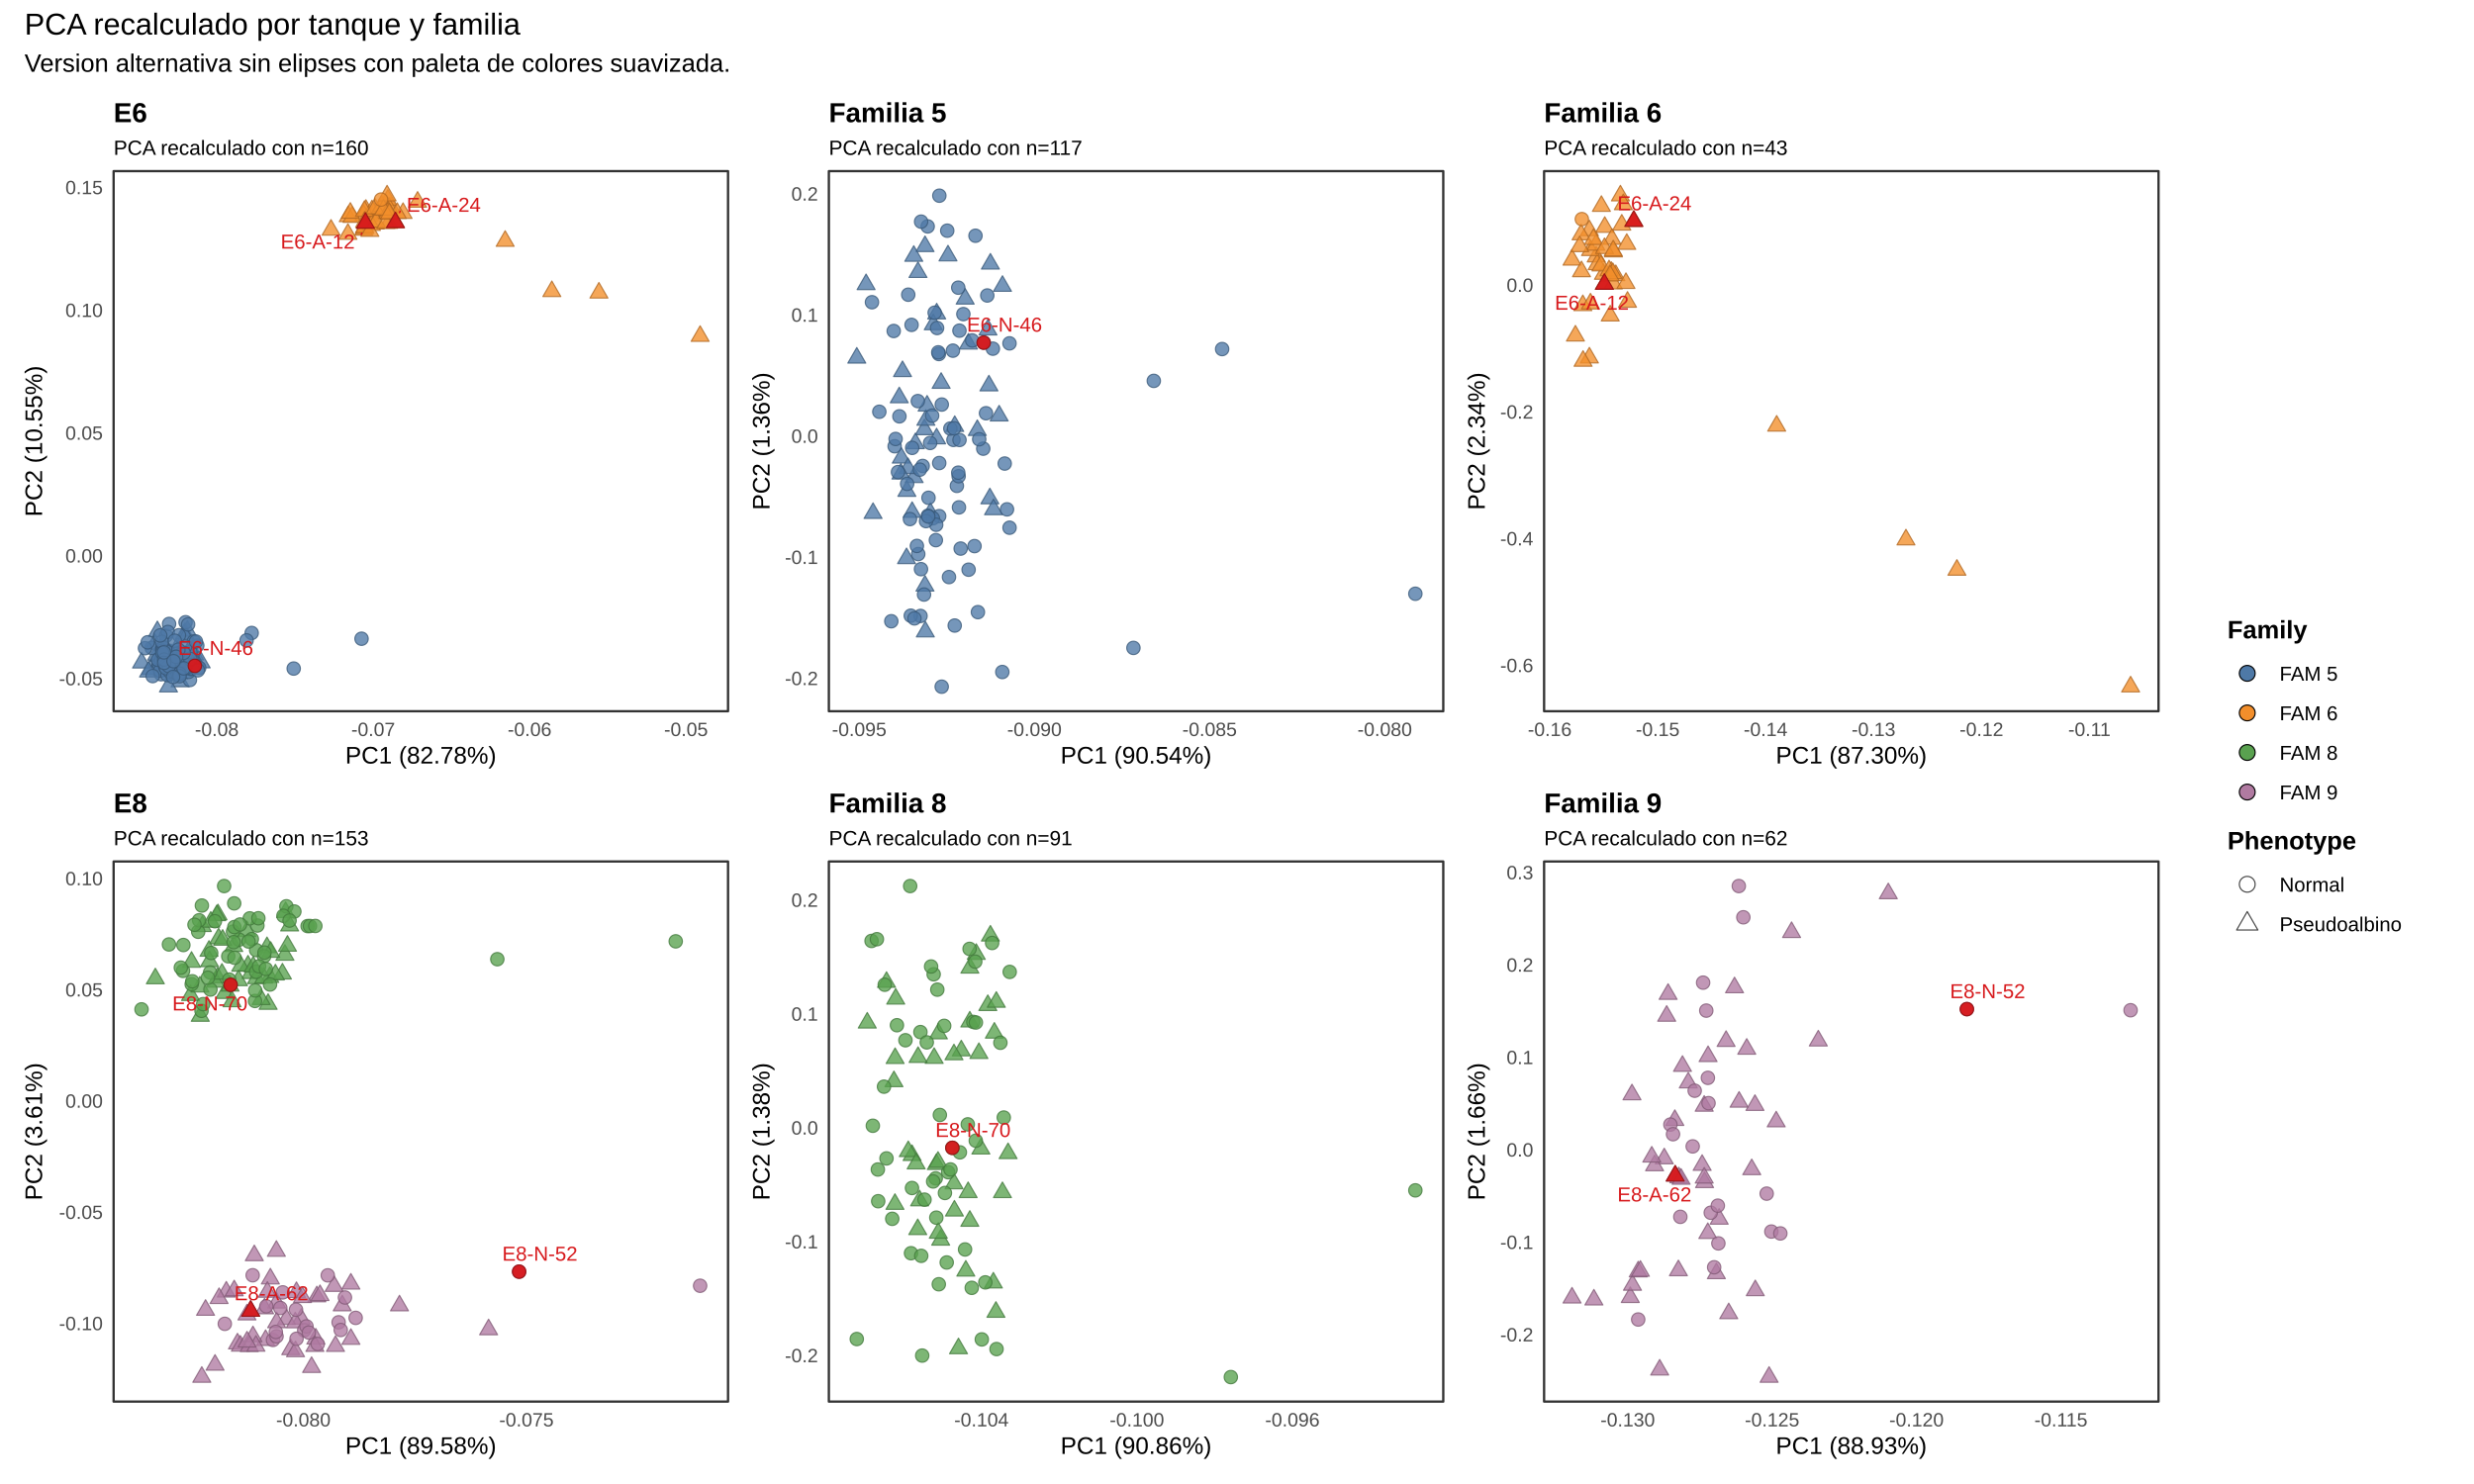
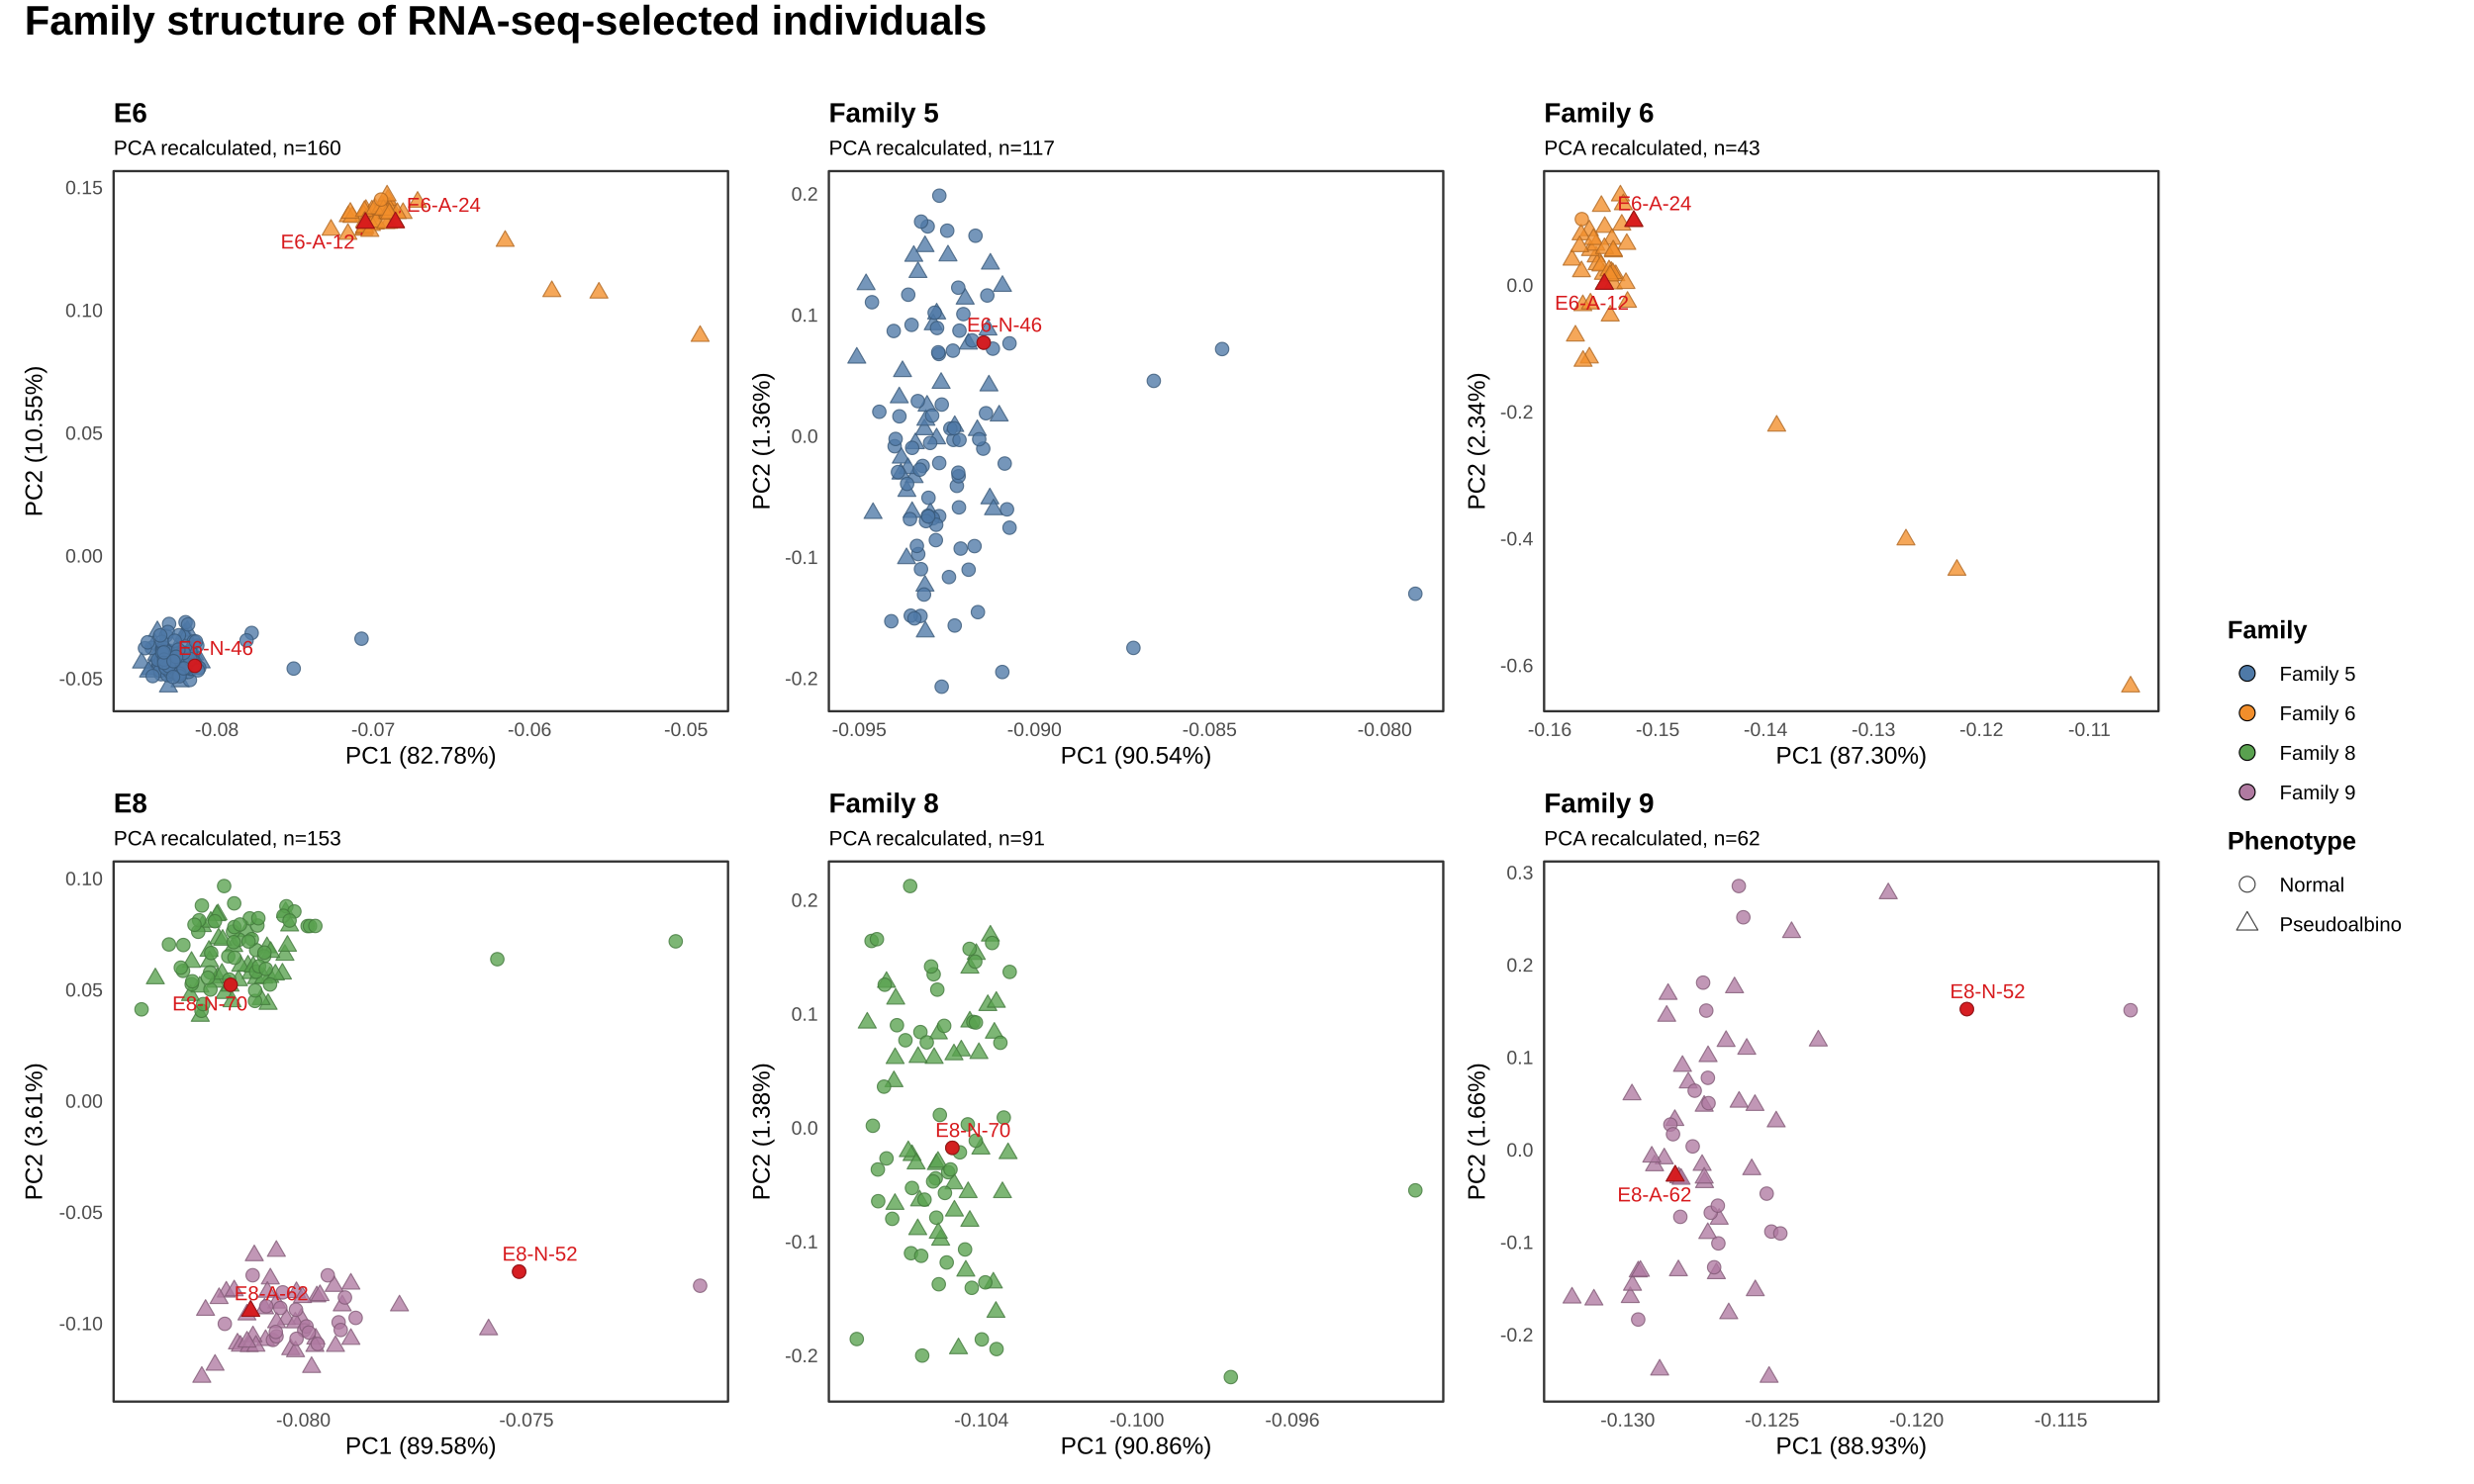
<svg xmlns="http://www.w3.org/2000/svg" width="1080.00pt" height="648.00pt" viewBox="0 0 1080.00 648.00">
  <g class="svglite">
    <defs>
-       <style type="text/css">    .svglite line, .svglite polyline, .svglite polygon, .svglite path, .svglite rect, .svglite circle {      fill: none;      stroke: #000000;      stroke-linecap: round;      stroke-linejoin: round;      stroke-miterlimit: 10.00;    }    .svglite .a{stroke-width:.5;stroke:#385778;stroke-opacity:.78;fill:#4E79A7;fill-opacity:.78}.svglite .b{stroke-width:.5;stroke:#AE661F;stroke-opacity:.78;fill:#F28E2B;fill-opacity:.78}.svglite .c{stroke-width:.5;stroke:#40773A;stroke-opacity:.78;fill:#59A14F;fill-opacity:.78}.svglite .d{stroke-width:.5;stroke:#7F5874;stroke-opacity:.78;fill:#B07AA1;fill-opacity:.78}.svglite .e{stroke-width:.5;stroke:#9B1214;stroke-opacity:.95;fill:#D7191C;fill-opacity:.95}.svglite .f{stroke-width:1.02;stroke:#EBEBEB;stroke-linecap:butt}.svglite .g{stroke-width:1.02;stroke:#333;stroke-linecap:butt}.svglite .h{stroke-width:1.02;stroke:#333}.svglite .i{stroke-width:.5;fill:#4E79A7}.svglite .j{stroke-width:.5;fill:#F28E2B}.svglite .k{stroke-width:.5;fill:#59A14F}.svglite .l{stroke-width:.5;fill:#B07AA1}.svglite .m{stroke-width:.5;stroke:#404040;fill:#fff}.svglite .n{font-size:8.4px;fill:#4D4D4D}.svglite .o{font-size:8.82px;fill:#D7191C}.svglite .p{font-size:10.5px}.svglite .q{font-size:9px}.svglite .r{font-size:12px;font-weight:bold}.svglite .s{font-size:8.8px}.svglite .t{font-size:11px;font-weight:bold}.svglite .u{font-size:11px}.svglite .v{font-size:13.2px}.svglite .x{stroke-width:1.02;stroke:#fff;fill:#fff}.svglite .y{stroke-width:1.02;stroke:none;fill:#fff}.svglite .w{stroke-width:1.07;stroke:#fff;fill:#fff}.svglite .z{stroke:none;fill:#fff}.svglite .aa{stroke-width:.64;stroke:#D7191C}#c,#t{fill:inherit;stroke:inherit;stroke-width:inherit;stroke-opacity:inherit;fill-opacity:inherit}.svglite text{font-family:Arial;white-space:pre;}    .svglite g.glyphgroup path {      fill: inherit;      stroke: none;    }  </style>
+       <style type="text/css">    .svglite line, .svglite polyline, .svglite polygon, .svglite path, .svglite rect, .svglite circle {      fill: none;      stroke: #000000;      stroke-linecap: round;      stroke-linejoin: round;      stroke-miterlimit: 10.00;    }    .svglite .a{stroke-width:.5;stroke:#385778;stroke-opacity:.78;fill:#4E79A7;fill-opacity:.78}.svglite .b{stroke-width:.5;stroke:#AE661F;stroke-opacity:.78;fill:#F28E2B;fill-opacity:.78}.svglite .c{stroke-width:.5;stroke:#40773A;stroke-opacity:.78;fill:#59A14F;fill-opacity:.78}.svglite .d{stroke-width:.5;stroke:#7F5874;stroke-opacity:.78;fill:#B07AA1;fill-opacity:.78}.svglite .e{stroke-width:.5;stroke:#9B1214;stroke-opacity:.95;fill:#D7191C;fill-opacity:.95}.svglite .f{stroke-width:1.02;stroke:#EBEBEB;stroke-linecap:butt}.svglite .g{stroke-width:1.02;stroke:#333;stroke-linecap:butt}.svglite .h{stroke-width:1.02;stroke:#333}.svglite .i{stroke-width:.5;fill:#4E79A7}.svglite .j{stroke-width:.5;fill:#F28E2B}.svglite .k{stroke-width:.5;fill:#59A14F}.svglite .l{stroke-width:.5;fill:#B07AA1}.svglite .m{stroke-width:.5;stroke:#404040;fill:#fff}.svglite .n{font-size:8.4px;fill:#4D4D4D}.svglite .o{font-size:8.82px;fill:#D7191C}.svglite .p{font-size:10.5px}.svglite .q{font-size:9px}.svglite .r{font-size:12px;font-weight:bold}.svglite .s{font-size:8.8px}.svglite .t{font-size:11px;font-weight:bold}.svglite .u{font-size:11px}.svglite .v{font-size:18px;font-weight:bold}.svglite .x{stroke-width:1.02;stroke:#fff;fill:#fff}.svglite .y{stroke-width:1.02;stroke:none;fill:#fff}.svglite .w{stroke-width:1.07;stroke:#fff;fill:#fff}.svglite .z{stroke:none;fill:#fff}.svglite .aa{stroke-width:.64;stroke:#D7191C}#c,#t{fill:inherit;stroke:inherit;stroke-width:inherit;stroke-opacity:inherit;fill-opacity:inherit}.svglite text{font-family:Arial;white-space:pre;}    .svglite g.glyphgroup path {      fill: inherit;      stroke: none;    }  </style>
      <circle id="c" r="2.92" />
      <path id="t" d="M0 0l3.93 6.8h-7.85z" />
    </defs>
    <rect width="100%" height="100%" class="z" />
    <g>
      <g class="b">
        <use href="#t" x="158.74" y="95.92" />
        <use href="#t" x="170.66" y="86.02" />
        <use href="#t" x="169.62" y="92.90" />
      </g>
      <g class="a">
        <use href="#t" x="73.04" y="279.79" />
      </g>
      <g class="b">
        <use href="#t" x="261.45" y="123.34" />
        <use href="#t" x="159.73" y="87.22" />
        <use href="#t" x="169.31" y="82.79" />
        <use href="#t" x="220.52" y="100.75" />
        <use href="#t" x="161.04" y="89.79" />
      </g>
      <g class="a">
        <use href="#t" x="81.96" y="285.40" />
        <use href="#t" x="80.65" y="272.07" />
      </g>
      <g class="b">
        <use href="#t" x="159.51" y="92.88" />
        <use href="#t" x="240.90" y="122.70" />
      </g>
      <g class="a">
        <use href="#t" x="77.91" y="289.63" />
      </g>
      <g class="b">
        <use href="#t" x="169.76" y="86.24" />
        <use href="#t" x="169.24" y="88.85" />
        <use href="#t" x="163.34" y="88.63" />
        <use href="#t" x="158.71" y="89.52" />
        <use href="#t" x="162.38" y="87.43" />
      </g>
      <g class="a">
        <use href="#t" x="65.86" y="287.65" />
      </g>
      <g class="b">
        <use href="#t" x="152.03" y="89.98" />
        <use href="#t" x="159.19" y="95.19" />
        <use href="#t" x="175.95" y="88.58" />
        <use href="#t" x="172.62" y="92.61" />
        <use href="#t" x="165.75" y="86.80" />
      </g>
      <g class="a">
        <use href="#t" x="76.99" y="278.84" />
        <use href="#t" x="74.70" y="281.24" />
        <use href="#t" x="84.95" y="281.38" />
        <use href="#t" x="76.10" y="290.50" />
        <use href="#t" x="78.64" y="293.07" />
        <use href="#t" x="61.79" y="284.88" />
        <use href="#t" x="69.71" y="284.34" />
      </g>
      <g class="b">
        <use href="#t" x="163.79" y="93.16" />
      </g>
      <g class="a">
        <use href="#t" x="87.81" y="284.82" />
      </g>
      <g class="b">
        <use href="#t" x="162.12" y="93.81" />
      </g>
      <g class="a">
        <use href="#t" x="75.53" y="288.42" />
      </g>
      <g class="b">
        <use href="#t" x="153.67" y="90.29" />
        <use href="#t" x="159.15" y="94.71" />
      </g>
      <g class="a">
        <use href="#t" x="72.12" y="285.79" />
        <use href="#t" x="71.02" y="287.94" />
      </g>
      <g class="b">
        <use href="#t" x="152.94" y="88.49" />
        <use href="#t" x="161.46" y="96.40" />
        <use href="#t" x="166.69" y="85.48" />
      </g>
      <g class="a">
        <use href="#t" x="81.82" y="270.98" />
        <use href="#t" x="76.66" y="284.50" />
        <use href="#t" x="72.30" y="285.43" />
      </g>
      <g class="b">
        <use href="#t" x="173.43" y="88.58" />
        <use href="#t" x="159.09" y="87.67" />
        <use href="#t" x="305.63" y="142.25" />
        <use href="#t" x="159.16" y="92.42" />
      </g>
      <g class="a">
        <use href="#t" x="70.98" y="277.29" />
        <use href="#t" x="68.70" y="271.20" />
        <use href="#t" x="81.08" y="273.80" />
      </g>
      <g class="b">
        <use href="#t" x="168.98" y="80.92" />
        <use href="#t" x="169.52" y="87.94" />
        <use href="#t" x="164.18" y="92.37" />
        <use href="#t" x="163.69" y="86.57" />
        <use href="#t" x="168.43" y="92.95" />
      </g>
      <g class="a">
        <use href="#t" x="64.84" y="288.80" />
      </g>
      <g class="b">
        <use href="#t" x="151.89" y="97.70" />
      </g>
      <g class="a">
        <use href="#t" x="81.80" y="280.85" />
      </g>
      <g class="b">
        <use href="#t" x="182.30" y="83.66" />
      </g>
      <g class="a">
        <use href="#t" x="74.00" y="285.21" />
        <use href="#t" x="70.69" y="281.03" />
        <use href="#t" x="79.28" y="287.97" />
        <use href="#t" x="74.52" y="285.56" />
        <use href="#t" x="81.57" y="285.98" />
        <use href="#t" x="73.54" y="295.32" />
        <use href="#t" x="67.51" y="276.69" />
        <use href="#t" x="69.59" y="281.92" />
      </g>
      <g class="b">
        <use href="#t" x="169.35" y="88.47" />
        <use href="#t" x="144.50" y="95.89" />
        <use href="#t" x="167.39" y="87.14" />
      </g>
      <g class="a">
        <use href="#t" x="70.61" y="283.92" />
        <use href="#t" x="85.28" y="284.04" />
        <use href="#t" x="70.47" y="281.36" />
        <use href="#t" x="74.14" y="288.59" />
      </g>
      <g class="b">
        <use href="#t" x="169.99" y="88.79" />
      </g>
      <g class="a">
        <use href="#t" x="68.32" y="281.48" />
        <use href="#t" x="85.43" y="285.21" />
        <use href="#c" x="78.55" y="288.41" />
        <use href="#c" x="76.82" y="285.42" />
        <use href="#c" x="86.13" y="281.87" />
        <use href="#c" x="70.82" y="288.07" />
        <use href="#c" x="78.51" y="287.86" />
        <use href="#c" x="73.62" y="286.07" />
        <use href="#c" x="70.29" y="294.41" />
        <use href="#c" x="77.14" y="290.74" />
        <use href="#c" x="69.37" y="289.97" />
        <use href="#c" x="82.91" y="296.92" />
        <use href="#c" x="82.32" y="293.39" />
        <use href="#c" x="69.93" y="292.87" />
        <use href="#c" x="78.76" y="285.90" />
        <use href="#c" x="81.01" y="271.70" />
        <use href="#c" x="73.11" y="294.78" />
        <use href="#c" x="66.20" y="282.90" />
        <use href="#c" x="73.22" y="284.18" />
        <use href="#c" x="72.46" y="277.58" />
        <use href="#c" x="79.24" y="288.80" />
        <use href="#c" x="86.96" y="291.61" />
        <use href="#c" x="77.28" y="290.26" />
      </g>
      <g class="b">
        <use href="#c" x="166.35" y="87.14" />
      </g>
      <g class="a">
        <use href="#c" x="84.62" y="280.09" />
        <use href="#c" x="70.85" y="283.49" />
        <use href="#c" x="70.40" y="288.42" />
        <use href="#c" x="71.18" y="283.10" />
        <use href="#c" x="74.81" y="287.60" />
        <use href="#c" x="73.81" y="272.44" />
        <use href="#c" x="74.25" y="293.38" />
        <use href="#c" x="84.88" y="290.55" />
        <use href="#c" x="79.68" y="287.98" />
        <use href="#c" x="76.05" y="288.05" />
        <use href="#c" x="75.66" y="287.46" />
        <use href="#c" x="83.11" y="284.74" />
        <use href="#c" x="75.05" y="286.91" />
        <use href="#c" x="63.29" y="283.04" />
        <use href="#c" x="83.49" y="292.14" />
        <use href="#c" x="73.48" y="286.35" />
        <use href="#c" x="68.93" y="288.13" />
        <use href="#c" x="80.82" y="282.26" />
        <use href="#c" x="71.26" y="282.73" />
        <use href="#c" x="70.85" y="284.19" />
        <use href="#c" x="78.60" y="286.39" />
        <use href="#c" x="82.12" y="272.65" />
        <use href="#c" x="76.13" y="288.95" />
        <use href="#c" x="85.06" y="290.75" />
        <use href="#c" x="83.86" y="291.90" />
        <use href="#c" x="75.90" y="293.32" />
        <use href="#c" x="72.18" y="291.04" />
        <use href="#c" x="77.62" y="294.37" />
        <use href="#c" x="80.99" y="291.75" />
        <use href="#c" x="73.28" y="275.96" />
        <use href="#c" x="72.46" y="291.76" />
        <use href="#c" x="83.09" y="287.78" />
        <use href="#c" x="109.87" y="276.39" />
        <use href="#c" x="72.70" y="284.53" />
        <use href="#c" x="66.65" y="295.22" />
        <use href="#c" x="78.11" y="277.38" />
        <use href="#c" x="78.38" y="294.17" />
        <use href="#c" x="70.65" y="280.27" />
        <use href="#c" x="157.83" y="278.90" />
        <use href="#c" x="78.38" y="295.26" />
        <use href="#c" x="76.30" y="279.77" />
        <use href="#c" x="80.13" y="291.84" />
        <use href="#c" x="80.16" y="285.07" />
        <use href="#c" x="69.94" y="277.45" />
        <use href="#c" x="64.48" y="280.45" />
        <use href="#c" x="77.85" y="283.70" />
        <use href="#c" x="85.53" y="280.12" />
        <use href="#c" x="73.69" y="290.86" />
        <use href="#c" x="75.55" y="295.61" />
        <use href="#c" x="86.39" y="292.69" />
        <use href="#c" x="76.87" y="286.79" />
        <use href="#c" x="70.87" y="285.09" />
        <use href="#c" x="71.66" y="288.00" />
        <use href="#c" x="71.65" y="289.45" />
        <use href="#c" x="107.63" y="279.62" />
        <use href="#c" x="128.21" y="291.93" />
        <use href="#c" x="71.55" y="284.85" />
        <use href="#c" x="75.75" y="288.71" />
      </g>
      <g class="e">
        <use href="#c" x="85.06" y="290.75" />
        <use href="#t" x="172.62" y="92.61" />
        <use href="#t" x="159.51" y="92.88" />
      </g>
      <line x1="174.70" y1="92.18" x2="174.43" y2="92.84" class="aa" />
      <line x1="157.69" y1="102.40" x2="157.91" y2="101.80" class="aa" />
      <text x="94.14" y="285.99" text-anchor="middle" class="o">E6-N-46</text>
      <text x="193.70" y="92.49" text-anchor="middle" class="o">E6-A-24</text>
      <text x="138.70" y="108.56" text-anchor="middle" class="o">E6-A-12</text>
      <rect x="49.60" y="74.73" width="268.22" height="235.84" class="h" />
    </g>
    <g>
      <text x="44.89" y="299.23" text-anchor="end" class="n">-0.05</text>
      <text x="44.89" y="245.62" text-anchor="end" class="n">0.00</text>
      <text x="44.89" y="192.01" text-anchor="end" class="n">0.05</text>
      <text x="44.89" y="138.40" text-anchor="end" class="n">0.10</text>
      <text x="44.89" y="84.79" text-anchor="end" class="n">0.15</text>
      <text x="94.64" y="321.39" text-anchor="middle" class="n">-0.08</text>
      <text x="162.91" y="321.39" text-anchor="middle" class="n">-0.07</text>
      <text x="231.19" y="321.39" text-anchor="middle" class="n">-0.06</text>
      <text x="299.46" y="321.39" text-anchor="middle" class="n">-0.05</text>
      <text x="183.71" y="333.40" text-anchor="middle" class="p">PC1 (82.78%)</text>
      <text transform="translate(18.36,192.65) rotate(-90)" text-anchor="middle" class="p">PC2 (10.55%)</text>
-       <text x="49.60" y="67.63" class="q">PCA recalculado con n=160</text>
+       <text x="49.60" y="67.63" class="q">PCA recalculated, n=160</text>
      <text x="49.60" y="53.34" class="r">E6</text>
    </g>
    <g>
      <g class="a">
        <use href="#t" x="406.14" y="219.48" />
        <use href="#t" x="422.75" y="145.62" />
        <use href="#t" x="432.11" y="213.17" />
        <use href="#t" x="408.90" y="132.45" />
        <use href="#t" x="381.12" y="219.58" />
        <use href="#t" x="416.78" y="181.59" />
        <use href="#t" x="408.86" y="187.00" />
        <use href="#t" x="433.71" y="217.95" />
        <use href="#t" x="403.55" y="183.02" />
        <use href="#t" x="407.40" y="137.18" />
        <use href="#t" x="374.02" y="151.74" />
        <use href="#t" x="393.98" y="157.62" />
        <use href="#t" x="437.62" y="120.40" />
        <use href="#t" x="404.18" y="178.88" />
        <use href="#t" x="398.19" y="219.13" />
        <use href="#t" x="393.45" y="195.40" />
        <use href="#t" x="436.17" y="177.00" />
        <use href="#t" x="410.84" y="162.75" />
        <use href="#t" x="399.05" y="203.91" />
        <use href="#t" x="403.79" y="251.29" />
        <use href="#t" x="403.94" y="271.30" />
        <use href="#t" x="431.70" y="163.87" />
        <use href="#t" x="378.08" y="119.66" />
        <use href="#t" x="426.63" y="183.36" />
        <use href="#t" x="403.81" y="103.04" />
        <use href="#t" x="399.61" y="189.11" />
        <use href="#t" x="413.83" y="107.11" />
        <use href="#t" x="404.71" y="172.70" />
        <use href="#t" x="421.33" y="125.97" />
        <use href="#t" x="392.56" y="169.06" />
        <use href="#t" x="395.74" y="239.30" />
        <use href="#t" x="395.88" y="209.92" />
        <use href="#t" x="396.37" y="199.97" />
        <use href="#t" x="432.35" y="110.68" />
        <use href="#t" x="398.90" y="107.29" />
        <use href="#t" x="400.74" y="114.35" />
        <use href="#t" x="393.28" y="202.36" />
        <use href="#t" x="431.28" y="139.46" />
        <use href="#c" x="415.99" y="153.12" />
        <use href="#c" x="414.27" y="251.98" />
        <use href="#c" x="440.69" y="149.93" />
        <use href="#c" x="397.24" y="226.66" />
        <use href="#c" x="416.22" y="192.08" />
        <use href="#c" x="406.04" y="193.42" />
        <use href="#c" x="390.15" y="144.53" />
        <use href="#c" x="409.99" y="225.37" />
        <use href="#c" x="392.01" y="206.13" />
        <use href="#c" x="418.32" y="125.61" />
        <use href="#c" x="420.55" y="137.16" />
        <use href="#c" x="390.55" y="194.86" />
        <use href="#c" x="418.63" y="221.55" />
        <use href="#c" x="437.55" y="293.44" />
        <use href="#c" x="396.48" y="128.68" />
        <use href="#c" x="390.97" y="191.67" />
        <use href="#c" x="406.91" y="181.49" />
        <use href="#c" x="411.09" y="299.85" />
        <use href="#c" x="416.77" y="273.15" />
        <use href="#c" x="433.43" y="152.25" />
        <use href="#c" x="411.12" y="176.65" />
        <use href="#c" x="438.60" y="202.41" />
        <use href="#c" x="401.84" y="268.96" />
        <use href="#c" x="396.00" y="211.28" />
        <use href="#c" x="402.78" y="203.46" />
        <use href="#c" x="407.24" y="226.31" />
        <use href="#c" x="419.37" y="239.54" />
        <use href="#c" x="400.67" y="175.14" />
        <use href="#c" x="429.23" y="195.91" />
        <use href="#c" x="418.86" y="192.11" />
        <use href="#c" x="410.01" y="202.19" />
        <use href="#c" x="409.86" y="154.58" />
        <use href="#c" x="430.43" y="180.44" />
        <use href="#c" x="408.68" y="229.15" />
        <use href="#c" x="383.86" y="179.80" />
        <use href="#c" x="424.40" y="148.66" />
        <use href="#c" x="405.33" y="217.37" />
        <use href="#c" x="392.63" y="181.80" />
        <use href="#c" x="426.90" y="267.29" />
        <use href="#c" x="403.37" y="259.61" />
        <use href="#c" x="400.85" y="241.93" />
        <use href="#c" x="417.72" y="212.15" />
        <use href="#c" x="439.60" y="222.41" />
        <use href="#c" x="409.58" y="153.85" />
        <use href="#c" x="429.42" y="149.61" />
        <use href="#c" x="425.84" y="102.94" />
        <use href="#c" x="404.97" y="98.86" />
        <use href="#c" x="397.59" y="268.84" />
        <use href="#c" x="408.02" y="136.54" />
        <use href="#c" x="418.84" y="144.38" />
        <use href="#c" x="414.87" y="187.13" />
        <use href="#c" x="397.94" y="141.86" />
        <use href="#c" x="427.46" y="191.80" />
        <use href="#c" x="503.68" y="166.31" />
        <use href="#c" x="405.09" y="225.19" />
        <use href="#c" x="380.65" y="131.97" />
        <use href="#c" x="425.42" y="238.46" />
        <use href="#c" x="410.06" y="85.45" />
        <use href="#c" x="404.25" y="227.54" />
        <use href="#c" x="617.86" y="259.27" />
        <use href="#c" x="409.07" y="143.23" />
        <use href="#c" x="418.48" y="207.94" />
        <use href="#c" x="416.48" y="187.03" />
        <use href="#c" x="422.84" y="248.76" />
        <use href="#c" x="405.24" y="225.54" />
        <use href="#c" x="389.09" y="271.27" />
        <use href="#c" x="418.32" y="206.38" />
        <use href="#c" x="440.71" y="230.43" />
        <use href="#c" x="402.10" y="96.78" />
        <use href="#c" x="401.55" y="205.07" />
        <use href="#c" x="430.99" y="129.02" />
        <use href="#c" x="413.51" y="100.73" />
        <use href="#c" x="400.26" y="238.38" />
        <use href="#c" x="399.19" y="270.03" />
        <use href="#c" x="398.20" y="195.56" />
        <use href="#c" x="494.79" y="282.91" />
        <use href="#c" x="533.51" y="152.42" />
        <use href="#c" x="402.05" y="248.53" />
        <use href="#c" x="408.54" y="235.86" />
      </g>
      <g class="e">
        <use href="#c" x="429.42" y="149.61" />
      </g>
      <text x="438.51" y="144.82" text-anchor="middle" class="o">E6-N-46</text>
      <rect x="361.83" y="74.73" width="268.22" height="235.84" class="h" />
    </g>
    <g>
      <text x="357.12" y="299.15" text-anchor="end" class="n">-0.2</text>
      <text x="357.12" y="246.26" text-anchor="end" class="n">-0.1</text>
      <text x="357.12" y="193.36" text-anchor="end" class="n">0.0</text>
      <text x="357.12" y="140.47" text-anchor="end" class="n">0.1</text>
      <text x="357.12" y="87.58" text-anchor="end" class="n">0.2</text>
      <text x="375.09" y="321.39" text-anchor="middle" class="n">-0.095</text>
      <text x="451.56" y="321.39" text-anchor="middle" class="n">-0.090</text>
      <text x="528.03" y="321.39" text-anchor="middle" class="n">-0.085</text>
      <text x="604.50" y="321.39" text-anchor="middle" class="n">-0.080</text>
      <text x="495.94" y="333.40" text-anchor="middle" class="p">PC1 (90.54%)</text>
      <text transform="translate(335.94,192.65) rotate(-90)" text-anchor="middle" class="p">PC2 (1.36%)</text>
-       <text x="361.83" y="67.63" class="q">PCA recalculado con n=117</text>
-       <text x="361.83" y="53.34" class="r">Familia 5</text>
+       <text x="361.83" y="67.63" class="q">PCA recalculated, n=117</text>
+       <text x="361.83" y="53.34" class="r">Family 5</text>
    </g>
    <g>
      <g class="b">
        <use href="#t" x="704.34" y="105.37" />
        <use href="#t" x="700.54" y="94.64" />
        <use href="#t" x="710.47" y="127.35" />
        <use href="#t" x="854.27" y="244.37" />
        <use href="#t" x="690.97" y="128.83" />
        <use href="#t" x="693.83" y="151.68" />
        <use href="#t" x="775.59" y="181.44" />
        <use href="#t" x="696.81" y="107.56" />
        <use href="#t" x="700.38" y="119.52" />
        <use href="#t" x="832.02" y="231.12" />
        <use href="#t" x="699.97" y="115.15" />
        <use href="#t" x="703.39" y="114.29" />
        <use href="#t" x="697.23" y="110.95" />
        <use href="#t" x="693.81" y="96.11" />
        <use href="#t" x="694.33" y="104.78" />
        <use href="#t" x="687.73" y="142.10" />
        <use href="#t" x="703.70" y="99.88" />
        <use href="#t" x="710.15" y="102.08" />
        <use href="#t" x="713.22" y="92.04" />
        <use href="#t" x="696.65" y="102.45" />
        <use href="#t" x="705.36" y="115.72" />
        <use href="#t" x="704.26" y="119.35" />
        <use href="#t" x="690.20" y="97.91" />
        <use href="#t" x="702.92" y="133.34" />
        <use href="#t" x="686.25" y="108.97" />
        <use href="#t" x="707.97" y="93.66" />
        <use href="#t" x="695.62" y="99.94" />
        <use href="#t" x="707.37" y="80.92" />
        <use href="#t" x="691.07" y="153.12" />
        <use href="#t" x="930.09" y="295.32" />
        <use href="#t" x="698.88" y="111.48" />
        <use href="#t" x="690.38" y="114.02" />
        <use href="#t" x="702.41" y="113.63" />
        <use href="#t" x="704.08" y="114.85" />
        <use href="#t" x="694.30" y="128.10" />
        <use href="#t" x="709.79" y="119.15" />
        <use href="#t" x="700.42" y="103.90" />
        <use href="#t" x="708.65" y="84.75" />
        <use href="#t" x="702.86" y="115.83" />
        <use href="#t" x="689.58" y="103.07" />
        <use href="#t" x="699.07" y="85.49" />
        <use href="#t" x="704.24" y="104.93" />
        <use href="#c" x="690.54" y="95.68" />
      </g>
      <g class="e">
        <use href="#t" x="713.22" y="92.04" />
        <use href="#t" x="700.38" y="119.52" />
      </g>
      <text x="722.24" y="91.82" text-anchor="middle" class="o">E6-A-24</text>
      <text x="694.91" y="135.24" text-anchor="middle" class="o">E6-A-12</text>
      <rect x="674.06" y="74.73" width="268.22" height="235.84" class="h" />
    </g>
    <g>
      <text x="669.35" y="293.48" text-anchor="end" class="n">-0.6</text>
      <text x="669.35" y="238.13" text-anchor="end" class="n">-0.4</text>
      <text x="669.35" y="182.79" text-anchor="end" class="n">-0.2</text>
      <text x="669.35" y="127.45" text-anchor="end" class="n">0.0</text>
      <text x="676.52" y="321.39" text-anchor="middle" class="n">-0.16</text>
      <text x="723.64" y="321.39" text-anchor="middle" class="n">-0.15</text>
      <text x="770.75" y="321.39" text-anchor="middle" class="n">-0.14</text>
      <text x="817.87" y="321.39" text-anchor="middle" class="n">-0.13</text>
      <text x="864.99" y="321.39" text-anchor="middle" class="n">-0.12</text>
      <text x="912.11" y="321.39" text-anchor="middle" class="n">-0.11</text>
      <text x="808.17" y="333.40" text-anchor="middle" class="p">PC1 (87.30%)</text>
      <text transform="translate(648.17,192.65) rotate(-90)" text-anchor="middle" class="p">PC2 (2.34%)</text>
-       <text x="674.06" y="67.63" class="q">PCA recalculado con n=43</text>
-       <text x="674.06" y="53.34" class="r">Familia 6</text>
+       <text x="674.06" y="67.63" class="q">PCA recalculated, n=43</text>
+       <text x="674.06" y="53.34" class="r">Family 6</text>
    </g>
    <g>
      <g class="d">
        <use href="#t" x="115.94" y="580.71" />
      </g>
      <g class="c">
        <use href="#t" x="117.78" y="422.19" />
        <use href="#t" x="116.55" y="409.16" />
        <use href="#t" x="109.50" y="420.50" />
      </g>
      <g class="d">
        <use href="#t" x="103.67" y="582.21" />
        <use href="#t" x="136.02" y="592.48" />
      </g>
      <g class="c">
        <use href="#t" x="111.96" y="422.71" />
        <use href="#t" x="95.16" y="394.82" />
        <use href="#t" x="115.12" y="422.46" />
        <use href="#t" x="108.27" y="417.19" />
        <use href="#t" x="94.62" y="395.21" />
        <use href="#t" x="124.38" y="412.49" />
        <use href="#t" x="95.06" y="422.36" />
      </g>
      <g class="d">
        <use href="#t" x="88.09" y="596.77" />
        <use href="#t" x="89.73" y="567.52" />
      </g>
      <g class="c">
        <use href="#t" x="98.14" y="429.17" />
        <use href="#t" x="83.16" y="430.07" />
      </g>
      <g class="d">
        <use href="#t" x="174.39" y="565.59" />
      </g>
      <g class="c">
        <use href="#t" x="87.42" y="439.14" />
        <use href="#t" x="94.06" y="424.26" />
      </g>
      <g class="d">
        <use href="#t" x="120.64" y="541.76" />
        <use href="#t" x="138.31" y="561.63" />
        <use href="#t" x="93.87" y="591.51" />
        <use href="#t" x="110.43" y="579.07" />
        <use href="#t" x="129.41" y="559.76" />
        <use href="#t" x="213.29" y="576.03" />
      </g>
      <g class="c">
        <use href="#t" x="117.04" y="433.92" />
        <use href="#t" x="105.06" y="417.28" />
      </g>
      <g class="d">
        <use href="#t" x="118.02" y="553.83" />
        <use href="#t" x="111.01" y="543.68" />
        <use href="#t" x="139.69" y="561.09" />
        <use href="#t" x="131.52" y="571.41" />
      </g>
      <g class="c">
        <use href="#t" x="104.10" y="423.61" />
      </g>
      <g class="d">
        <use href="#t" x="153.18" y="580.21" />
      </g>
      <g class="c">
        <use href="#t" x="123.29" y="420.68" />
      </g>
      <g class="d">
        <use href="#t" x="98.79" y="559.55" />
        <use href="#t" x="104.93" y="583.18" />
        <use href="#t" x="107.80" y="569.54" />
        <use href="#t" x="153.17" y="556.08" />
      </g>
      <g class="c">
        <use href="#t" x="125.49" y="408.54" />
        <use href="#t" x="113.99" y="431.84" />
      </g>
      <g class="d">
        <use href="#t" x="125.02" y="571.52" />
        <use href="#t" x="95.63" y="562.38" />
      </g>
      <g class="c">
        <use href="#t" x="95.43" y="405.30" />
      </g>
      <g class="d">
        <use href="#t" x="132.05" y="561.96" />
        <use href="#t" x="137.85" y="580.08" />
        <use href="#t" x="108.82" y="583.34" />
        <use href="#t" x="111.72" y="583.22" />
      </g>
      <g class="c">
        <use href="#t" x="88.34" y="399.95" />
      </g>
      <g class="d">
        <use href="#t" x="120.76" y="572.95" />
        <use href="#t" x="126.92" y="584.70" />
      </g>
      <g class="c">
        <use href="#t" x="91.23" y="410.73" />
      </g>
      <g class="d">
        <use href="#t" x="102.24" y="559.01" />
        <use href="#t" x="149.40" y="565.57" />
      </g>
      <g class="c">
        <use href="#t" x="126.44" y="399.70" />
        <use href="#t" x="67.81" y="422.77" />
        <use href="#t" x="118.17" y="411.22" />
        <use href="#t" x="102.04" y="408.66" />
        <use href="#t" x="87.26" y="426.36" />
        <use href="#t" x="124.68" y="393.83" />
      </g>
      <g class="d">
        <use href="#t" x="128.90" y="572.99" />
        <use href="#t" x="109.42" y="567.94" />
      </g>
      <g class="c">
        <use href="#t" x="107.81" y="402.17" />
      </g>
      <g class="d">
        <use href="#t" x="116.72" y="559.64" />
        <use href="#t" x="137.46" y="583.30" />
      </g>
      <g class="c">
        <use href="#t" x="120.22" y="421.08" />
      </g>
      <g class="d">
        <use href="#t" x="146.45" y="583.29" />
      </g>
      <g class="c">
        <use href="#t" x="91.46" y="415.30" />
        <use href="#t" x="97.19" y="405.92" />
      </g>
      <g class="d">
        <use href="#t" x="120.74" y="564.37" />
        <use href="#t" x="129.01" y="585.61" />
      </g>
      <g class="c">
        <use href="#t" x="101.27" y="432.79" />
        <use href="#t" x="100.42" y="425.96" />
      </g>
      <g class="d">
        <use href="#t" x="107.83" y="581.36" />
        <use href="#t" x="115.50" y="566.87" />
      </g>
      <g class="c">
        <use href="#t" x="110.54" y="417.60" />
      </g>
      <g class="d">
        <use href="#t" x="145.86" y="557.08" />
      </g>
      <g class="c">
        <use href="#t" x="96.89" y="420.75" />
        <use href="#t" x="83.61" y="415.56" />
        <use href="#t" x="92.01" y="398.06" />
      </g>
      <g class="d">
        <use href="#c" x="132.80" y="580.87" />
      </g>
      <g class="c">
        <use href="#c" x="111.81" y="424.33" />
        <use href="#c" x="104.36" y="410.32" />
        <use href="#c" x="92.19" y="416.14" />
      </g>
      <g class="d">
        <use href="#c" x="129.45" y="584.59" />
        <use href="#c" x="138.70" y="586.86" />
      </g>
      <g class="c">
        <use href="#c" x="111.82" y="414.85" />
        <use href="#c" x="109.94" y="410.06" />
      </g>
      <g class="d">
        <use href="#c" x="98.14" y="578.06" />
      </g>
      <g class="c">
        <use href="#c" x="112.37" y="404.13" />
      </g>
      <g class="d">
        <use href="#c" x="119.16" y="585.09" />
      </g>
      <g class="c">
        <use href="#c" x="117.88" y="429.89" />
        <use href="#c" x="217.10" y="418.84" />
        <use href="#c" x="115.29" y="417.58" />
        <use href="#c" x="91.87" y="432.09" />
      </g>
      <g class="d">
        <use href="#c" x="110.30" y="556.85" />
      </g>
      <g class="c">
        <use href="#c" x="111.32" y="437.08" />
        <use href="#c" x="86.52" y="406.87" />
        <use href="#c" x="134.28" y="404.38" />
        <use href="#c" x="99.64" y="417.57" />
        <use href="#c" x="294.98" y="411.04" />
        <use href="#c" x="101.72" y="406.80" />
        <use href="#c" x="61.79" y="440.75" />
        <use href="#c" x="102.23" y="394.46" />
        <use href="#c" x="79.90" y="423.95" />
        <use href="#c" x="102.02" y="411.41" />
      </g>
      <g class="d">
        <use href="#c" x="133.79" y="579.17" />
      </g>
      <g class="c">
        <use href="#c" x="73.75" y="412.40" />
      </g>
      <g class="d">
        <use href="#c" x="305.63" y="561.43" />
      </g>
      <g class="c">
        <use href="#c" x="111.41" y="432.50" />
      </g>
      <g class="d">
        <use href="#c" x="116.25" y="570.39" />
      </g>
      <g class="c">
        <use href="#c" x="102.29" y="404.80" />
        <use href="#c" x="109.04" y="401.01" />
      </g>
      <g class="d">
        <use href="#c" x="122.36" y="571.14" />
        <use href="#c" x="150.58" y="566.56" />
        <use href="#c" x="129.22" y="571.90" />
      </g>
      <g class="c">
        <use href="#c" x="78.93" y="422.53" />
        <use href="#c" x="83.68" y="429.75" />
        <use href="#c" x="108.50" y="411.11" />
      </g>
      <g class="d">
        <use href="#c" x="143.09" y="556.89" />
      </g>
      <g class="c">
        <use href="#c" x="104.78" y="403.69" />
        <use href="#c" x="83.95" y="428.49" />
        <use href="#c" x="102.37" y="418.19" />
      </g>
      <g class="d">
        <use href="#c" x="120.72" y="583.52" />
        <use href="#c" x="226.62" y="555.28" />
      </g>
      <g class="c">
        <use href="#c" x="93.82" y="402.27" />
        <use href="#c" x="112.78" y="400.96" />
        <use href="#c" x="125.02" y="395.74" />
        <use href="#c" x="91.73" y="424.63" />
        <use href="#c" x="128.51" y="398.02" />
        <use href="#c" x="100.07" y="427.75" />
        <use href="#c" x="87.97" y="441.38" />
        <use href="#c" x="88.69" y="438.46" />
      </g>
      <g class="d">
        <use href="#c" x="134.83" y="581.86" />
      </g>
      <g class="c">
        <use href="#c" x="88.13" y="395.41" />
        <use href="#c" x="80.05" y="412.65" />
        <use href="#c" x="115.45" y="415.95" />
        <use href="#c" x="90.77" y="426.93" />
      </g>
      <g class="d">
        <use href="#c" x="147.83" y="577.40" />
        <use href="#c" x="155.26" y="575.46" />
        <use href="#c" x="120.41" y="581.60" />
      </g>
      <g class="c">
        <use href="#c" x="135.31" y="404.35" />
        <use href="#c" x="100.68" y="430.03" />
        <use href="#c" x="123.73" y="399.88" />
        <use href="#c" x="126.41" y="401.97" />
      </g>
      <g class="d">
        <use href="#c" x="123.44" y="564.33" />
      </g>
      <g class="c">
        <use href="#c" x="113.10" y="421.96" />
        <use href="#c" x="97.84" y="386.90" />
        <use href="#c" x="86.92" y="401.85" />
        <use href="#c" x="84.90" y="403.79" />
        <use href="#c" x="116.05" y="423.09" />
        <use href="#c" x="137.66" y="404.33" />
      </g>
      <g class="d">
        <use href="#c" x="148.75" y="580.75" />
      </g>
      <g class="e">
        <use href="#c" x="226.62" y="555.28" />
        <use href="#c" x="100.68" y="430.03" />
        <use href="#t" x="109.42" y="567.94" />
      </g>
      <text x="235.68" y="550.49" text-anchor="middle" class="o">E8-N-52</text>
      <text x="91.64" y="441.22" text-anchor="middle" class="o">E8-N-70</text>
      <text x="118.46" y="567.75" text-anchor="middle" class="o">E8-A-62</text>
      <rect x="49.60" y="376.18" width="268.22" height="235.84" class="h" />
    </g>
    <g>
      <text x="44.89" y="580.83" text-anchor="end" class="n">-0.10</text>
      <text x="44.89" y="532.26" text-anchor="end" class="n">-0.05</text>
      <text x="44.89" y="483.69" text-anchor="end" class="n">0.00</text>
      <text x="44.89" y="435.12" text-anchor="end" class="n">0.05</text>
      <text x="44.89" y="386.55" text-anchor="end" class="n">0.10</text>
      <text x="132.43" y="622.85" text-anchor="middle" class="n">-0.080</text>
      <text x="229.80" y="622.85" text-anchor="middle" class="n">-0.075</text>
      <text x="183.71" y="634.86" text-anchor="middle" class="p">PC1 (89.58%)</text>
      <text transform="translate(18.36,494.11) rotate(-90)" text-anchor="middle" class="p">PC2 (3.61%)</text>
-       <text x="49.60" y="369.08" class="q">PCA recalculado con n=153</text>
+       <text x="49.60" y="369.08" class="q">PCA recalculated, n=153</text>
      <text x="49.60" y="354.79" class="r">E8</text>
    </g>
    <g>
      <g class="c">
        <use href="#t" x="434.08" y="446.50" />
        <use href="#t" x="423.36" y="528.65" />
        <use href="#t" x="423.36" y="441.63" />
        <use href="#t" x="427.33" y="455.39" />
        <use href="#t" x="390.75" y="457.58" />
        <use href="#t" x="431.22" y="434.44" />
        <use href="#t" x="419.64" y="454.25" />
        <use href="#t" x="391.01" y="431.63" />
        <use href="#t" x="433.64" y="555.60" />
        <use href="#t" x="408.75" y="503.87" />
        <use href="#t" x="416.64" y="524.18" />
        <use href="#t" x="400.63" y="532.30" />
        <use href="#t" x="410.64" y="536.89" />
        <use href="#t" x="409.48" y="502.88" />
        <use href="#t" x="440.07" y="499.11" />
        <use href="#t" x="416.44" y="455.95" />
        <use href="#t" x="418.42" y="584.31" />
        <use href="#t" x="437.61" y="516.13" />
        <use href="#t" x="432.35" y="404.10" />
        <use href="#t" x="434.76" y="568.39" />
        <use href="#t" x="398.15" y="499.94" />
        <use href="#t" x="387.00" y="424.33" />
        <use href="#t" x="396.50" y="498.23" />
        <use href="#t" x="428.18" y="497.10" />
        <use href="#t" x="378.59" y="442.10" />
        <use href="#t" x="426.18" y="412.11" />
        <use href="#t" x="407.79" y="457.53" />
        <use href="#t" x="401.44" y="519.72" />
        <use href="#t" x="422.63" y="516.12" />
        <use href="#t" x="409.60" y="533.86" />
        <use href="#t" x="434.93" y="433.02" />
        <use href="#t" x="399.93" y="503.60" />
        <use href="#t" x="400.78" y="457.11" />
        <use href="#t" x="421.61" y="550.41" />
        <use href="#t" x="416.47" y="512.30" />
        <use href="#t" x="423.38" y="418.10" />
        <use href="#t" x="409.63" y="446.82" />
        <use href="#t" x="390.68" y="521.27" />
        <use href="#t" x="390.24" y="467.70" />
        <use href="#c" x="424.89" y="446.23" />
        <use href="#c" x="409.18" y="432.14" />
        <use href="#c" x="397.69" y="547.22" />
        <use href="#c" x="419.03" y="503.18" />
        <use href="#c" x="413.89" y="511.85" />
        <use href="#c" x="412.50" y="520.92" />
        <use href="#c" x="435.03" y="589.08" />
        <use href="#c" x="537.31" y="601.31" />
        <use href="#c" x="424.21" y="562.34" />
        <use href="#c" x="408.48" y="514.53" />
        <use href="#c" x="433.10" y="411.76" />
        <use href="#c" x="386.22" y="429.99" />
        <use href="#c" x="436.71" y="455.33" />
        <use href="#c" x="407.58" y="425.43" />
        <use href="#c" x="617.86" y="519.78" />
        <use href="#c" x="402.58" y="591.92" />
        <use href="#c" x="381.03" y="491.57" />
        <use href="#c" x="395.26" y="454.23" />
        <use href="#c" x="389.50" y="532.21" />
        <use href="#c" x="407.36" y="515.89" />
        <use href="#c" x="374.02" y="584.70" />
        <use href="#c" x="430.13" y="559.96" />
        <use href="#c" x="401.80" y="450.67" />
        <use href="#c" x="406.46" y="422.03" />
        <use href="#c" x="386.99" y="505.83" />
        <use href="#c" x="398.12" y="518.75" />
        <use href="#c" x="413.28" y="551.27" />
        <use href="#c" x="404.58" y="455.16" />
        <use href="#c" x="397.32" y="386.90" />
        <use href="#c" x="409.82" y="560.78" />
        <use href="#c" x="391.55" y="447.67" />
        <use href="#c" x="412.18" y="447.94" />
        <use href="#c" x="421.29" y="545.58" />
        <use href="#c" x="402.15" y="548.37" />
        <use href="#c" x="425.74" y="419.90" />
        <use href="#c" x="414.93" y="510.65" />
        <use href="#c" x="410.28" y="486.86" />
        <use href="#c" x="408.74" y="531.69" />
        <use href="#c" x="380.47" y="410.87" />
        <use href="#c" x="382.81" y="410.11" />
        <use href="#c" x="423.26" y="414.34" />
        <use href="#c" x="403.59" y="523.83" />
        <use href="#c" x="438.19" y="487.98" />
        <use href="#c" x="415.74" y="501.21" />
        <use href="#c" x="422.48" y="490.96" />
        <use href="#c" x="425.97" y="498.09" />
        <use href="#c" x="426.02" y="446.48" />
        <use href="#c" x="385.90" y="474.50" />
        <use href="#c" x="383.37" y="524.52" />
        <use href="#c" x="383.22" y="510.67" />
        <use href="#c" x="428.60" y="584.86" />
        <use href="#c" x="440.78" y="424.39" />
      </g>
      <g class="e">
        <use href="#c" x="415.74" y="501.21" />
      </g>
      <text x="424.76" y="496.46" text-anchor="middle" class="o">E8-N-70</text>
      <rect x="361.83" y="376.18" width="268.22" height="235.84" class="h" />
    </g>
    <g>
      <text x="357.12" y="594.84" text-anchor="end" class="n">-0.2</text>
      <text x="357.12" y="545.12" text-anchor="end" class="n">-0.1</text>
      <text x="357.12" y="495.41" text-anchor="end" class="n">0.0</text>
      <text x="357.12" y="445.69" text-anchor="end" class="n">0.1</text>
      <text x="357.12" y="395.97" text-anchor="end" class="n">0.2</text>
      <text x="428.45" y="622.85" text-anchor="middle" class="n">-0.104</text>
      <text x="496.31" y="622.85" text-anchor="middle" class="n">-0.100</text>
      <text x="564.17" y="622.85" text-anchor="middle" class="n">-0.096</text>
      <text x="495.94" y="634.86" text-anchor="middle" class="p">PC1 (90.86%)</text>
      <text transform="translate(335.94,494.11) rotate(-90)" text-anchor="middle" class="p">PC2 (1.38%)</text>
-       <text x="361.83" y="369.08" class="q">PCA recalculado con n=91</text>
-       <text x="361.83" y="354.79" class="r">Familia 8</text>
+       <text x="361.83" y="369.08" class="q">PCA recalculated, n=91</text>
+       <text x="361.83" y="354.79" class="r">Family 8</text>
    </g>
    <g>
      <g class="d">
        <use href="#t" x="726.51" y="501.38" />
        <use href="#t" x="711.68" y="561.94" />
        <use href="#t" x="732.87" y="509.68" />
        <use href="#t" x="686.25" y="562.16" />
        <use href="#t" x="712.64" y="556.59" />
        <use href="#t" x="793.76" y="449.92" />
        <use href="#t" x="764.70" y="506.12" />
        <use href="#t" x="766.25" y="558.96" />
        <use href="#t" x="695.80" y="563.02" />
        <use href="#t" x="722.29" y="504.41" />
        <use href="#t" x="757.19" y="426.69" />
        <use href="#t" x="824.31" y="385.63" />
        <use href="#t" x="750.48" y="527.74" />
        <use href="#t" x="753.50" y="450.11" />
        <use href="#t" x="766.11" y="478.06" />
        <use href="#t" x="749.26" y="551.54" />
        <use href="#t" x="762.52" y="453.52" />
        <use href="#t" x="727.57" y="439.12" />
        <use href="#t" x="712.42" y="473.43" />
        <use href="#t" x="728.19" y="429.57" />
        <use href="#t" x="782.09" y="402.56" />
        <use href="#t" x="743.05" y="504.24" />
        <use href="#t" x="724.51" y="593.61" />
        <use href="#t" x="759.18" y="476.65" />
        <use href="#t" x="745.64" y="456.74" />
        <use href="#t" x="715.14" y="550.76" />
        <use href="#t" x="721.06" y="500.61" />
        <use href="#t" x="734.47" y="461.00" />
        <use href="#t" x="732.69" y="550.25" />
        <use href="#t" x="731.13" y="484.62" />
        <use href="#t" x="772.28" y="596.77" />
        <use href="#t" x="745.52" y="534.00" />
        <use href="#t" x="731.29" y="508.91" />
        <use href="#t" x="743.95" y="478.41" />
        <use href="#t" x="744.11" y="511.76" />
        <use href="#t" x="754.66" y="569.02" />
        <use href="#t" x="743.96" y="509.79" />
        <use href="#t" x="733.86" y="510.30" />
        <use href="#t" x="716.10" y="550.49" />
        <use href="#t" x="737.00" y="468.25" />
        <use href="#t" x="775.38" y="485.24" />
        <use href="#c" x="745.84" y="481.70" />
        <use href="#c" x="739.80" y="476.26" />
        <use href="#c" x="745.56" y="470.65" />
        <use href="#c" x="715.14" y="576.17" />
        <use href="#c" x="729.20" y="491.05" />
        <use href="#c" x="743.48" y="429.08" />
        <use href="#c" x="748.30" y="553.37" />
        <use href="#c" x="930.09" y="441.13" />
        <use href="#c" x="738.93" y="500.58" />
        <use href="#c" x="744.86" y="441.29" />
        <use href="#c" x="773.27" y="537.77" />
        <use href="#c" x="750.14" y="542.93" />
        <use href="#c" x="777.19" y="538.58" />
        <use href="#c" x="730.34" y="495.26" />
        <use href="#c" x="858.62" y="440.64" />
        <use href="#c" x="746.81" y="529.55" />
        <use href="#c" x="761.04" y="400.54" />
        <use href="#c" x="771.23" y="521.21" />
        <use href="#c" x="733.53" y="531.34" />
        <use href="#c" x="749.90" y="526.46" />
        <use href="#c" x="759.06" y="386.90" />
      </g>
      <g class="e">
        <use href="#c" x="858.62" y="440.64" />
        <use href="#t" x="731.29" y="508.91" />
      </g>
      <text x="867.67" y="435.86" text-anchor="middle" class="o">E8-N-52</text>
      <text x="722.24" y="524.61" text-anchor="middle" class="o">E8-A-62</text>
      <rect x="674.06" y="376.18" width="268.22" height="235.84" class="h" />
    </g>
    <g>
      <text x="669.35" y="585.73" text-anchor="end" class="n">-0.2</text>
      <text x="669.35" y="545.37" text-anchor="end" class="n">-0.1</text>
      <text x="669.35" y="505.01" text-anchor="end" class="n">0.0</text>
      <text x="669.35" y="464.65" text-anchor="end" class="n">0.1</text>
      <text x="669.35" y="424.29" text-anchor="end" class="n">0.2</text>
      <text x="669.35" y="383.93" text-anchor="end" class="n">0.3</text>
      <text x="710.55" y="622.85" text-anchor="middle" class="n">-0.130</text>
      <text x="773.59" y="622.85" text-anchor="middle" class="n">-0.125</text>
      <text x="836.63" y="622.85" text-anchor="middle" class="n">-0.120</text>
      <text x="899.67" y="622.85" text-anchor="middle" class="n">-0.115</text>
      <text x="808.17" y="634.86" text-anchor="middle" class="p">PC1 (88.93%)</text>
      <text transform="translate(648.17,494.11) rotate(-90)" text-anchor="middle" class="p">PC2 (1.66%)</text>
-       <text x="674.06" y="369.08" class="q">PCA recalculado con n=62</text>
-       <text x="674.06" y="354.79" class="r">Familia 9</text>
+       <text x="674.06" y="369.08" class="q">PCA recalculated, n=62</text>
+       <text x="674.06" y="354.79" class="r">Family 9</text>
    </g>
    <g>
      <text x="972.37" y="278.75" class="t">Family</text>
    </g>
    <g>
      <circle cx="981.01" cy="294.02" r="3.45" class="i" />
    </g>
    <g>
      <circle cx="981.01" cy="311.30" r="3.45" class="j" />
    </g>
    <g>
      <circle cx="981.01" cy="328.58" r="3.45" class="k" />
    </g>
    <g>
      <circle cx="981.01" cy="345.86" r="3.45" class="l" />
    </g>
    <g>
-       <text x="995.13" y="297.22" class="s">FAM 5</text>
-     </g>
-     <g>
-       <text x="995.13" y="314.50" class="s">FAM 6</text>
-     </g>
-     <g>
-       <text x="995.13" y="331.78" class="s">FAM 8</text>
-     </g>
-     <g>
-       <text x="995.13" y="349.06" class="s">FAM 9</text>
+       <text x="995.13" y="297.22" class="s">Family 5</text>
+     </g>
+     <g>
+       <text x="995.13" y="314.50" class="s">Family 6</text>
+     </g>
+     <g>
+       <text x="995.13" y="331.78" class="s">Family 8</text>
+     </g>
+     <g>
+       <text x="995.13" y="349.06" class="s">Family 9</text>
    </g>
    <g>
      <text x="972.37" y="370.87" class="t">Phenotype</text>
    </g>
    <g>
      <circle cx="981.01" cy="386.13" r="3.45" class="m" />
    </g>
    <g>
      <polygon points="981.01,398.05 985.66,406.10 976.37,406.10 " class="m" />
    </g>
    <g>
      <text x="995.13" y="389.34" class="s">Normal</text>
    </g>
    <g>
      <text x="995.13" y="406.62" class="s">Pseudoalbino</text>
    </g>
    <g>
-       <text x="10.71" y="31.34" class="u">Version alternativa sin elipses con paleta de colores suavizada.</text>
-       <text x="10.71" y="15.10" class="v">PCA recalculado por tanque y familia</text>
+       <text x="10.71" y="15.10" class="v">Family structure of RNA-seq-selected individuals</text>
    </g>
  </g>
</svg>
